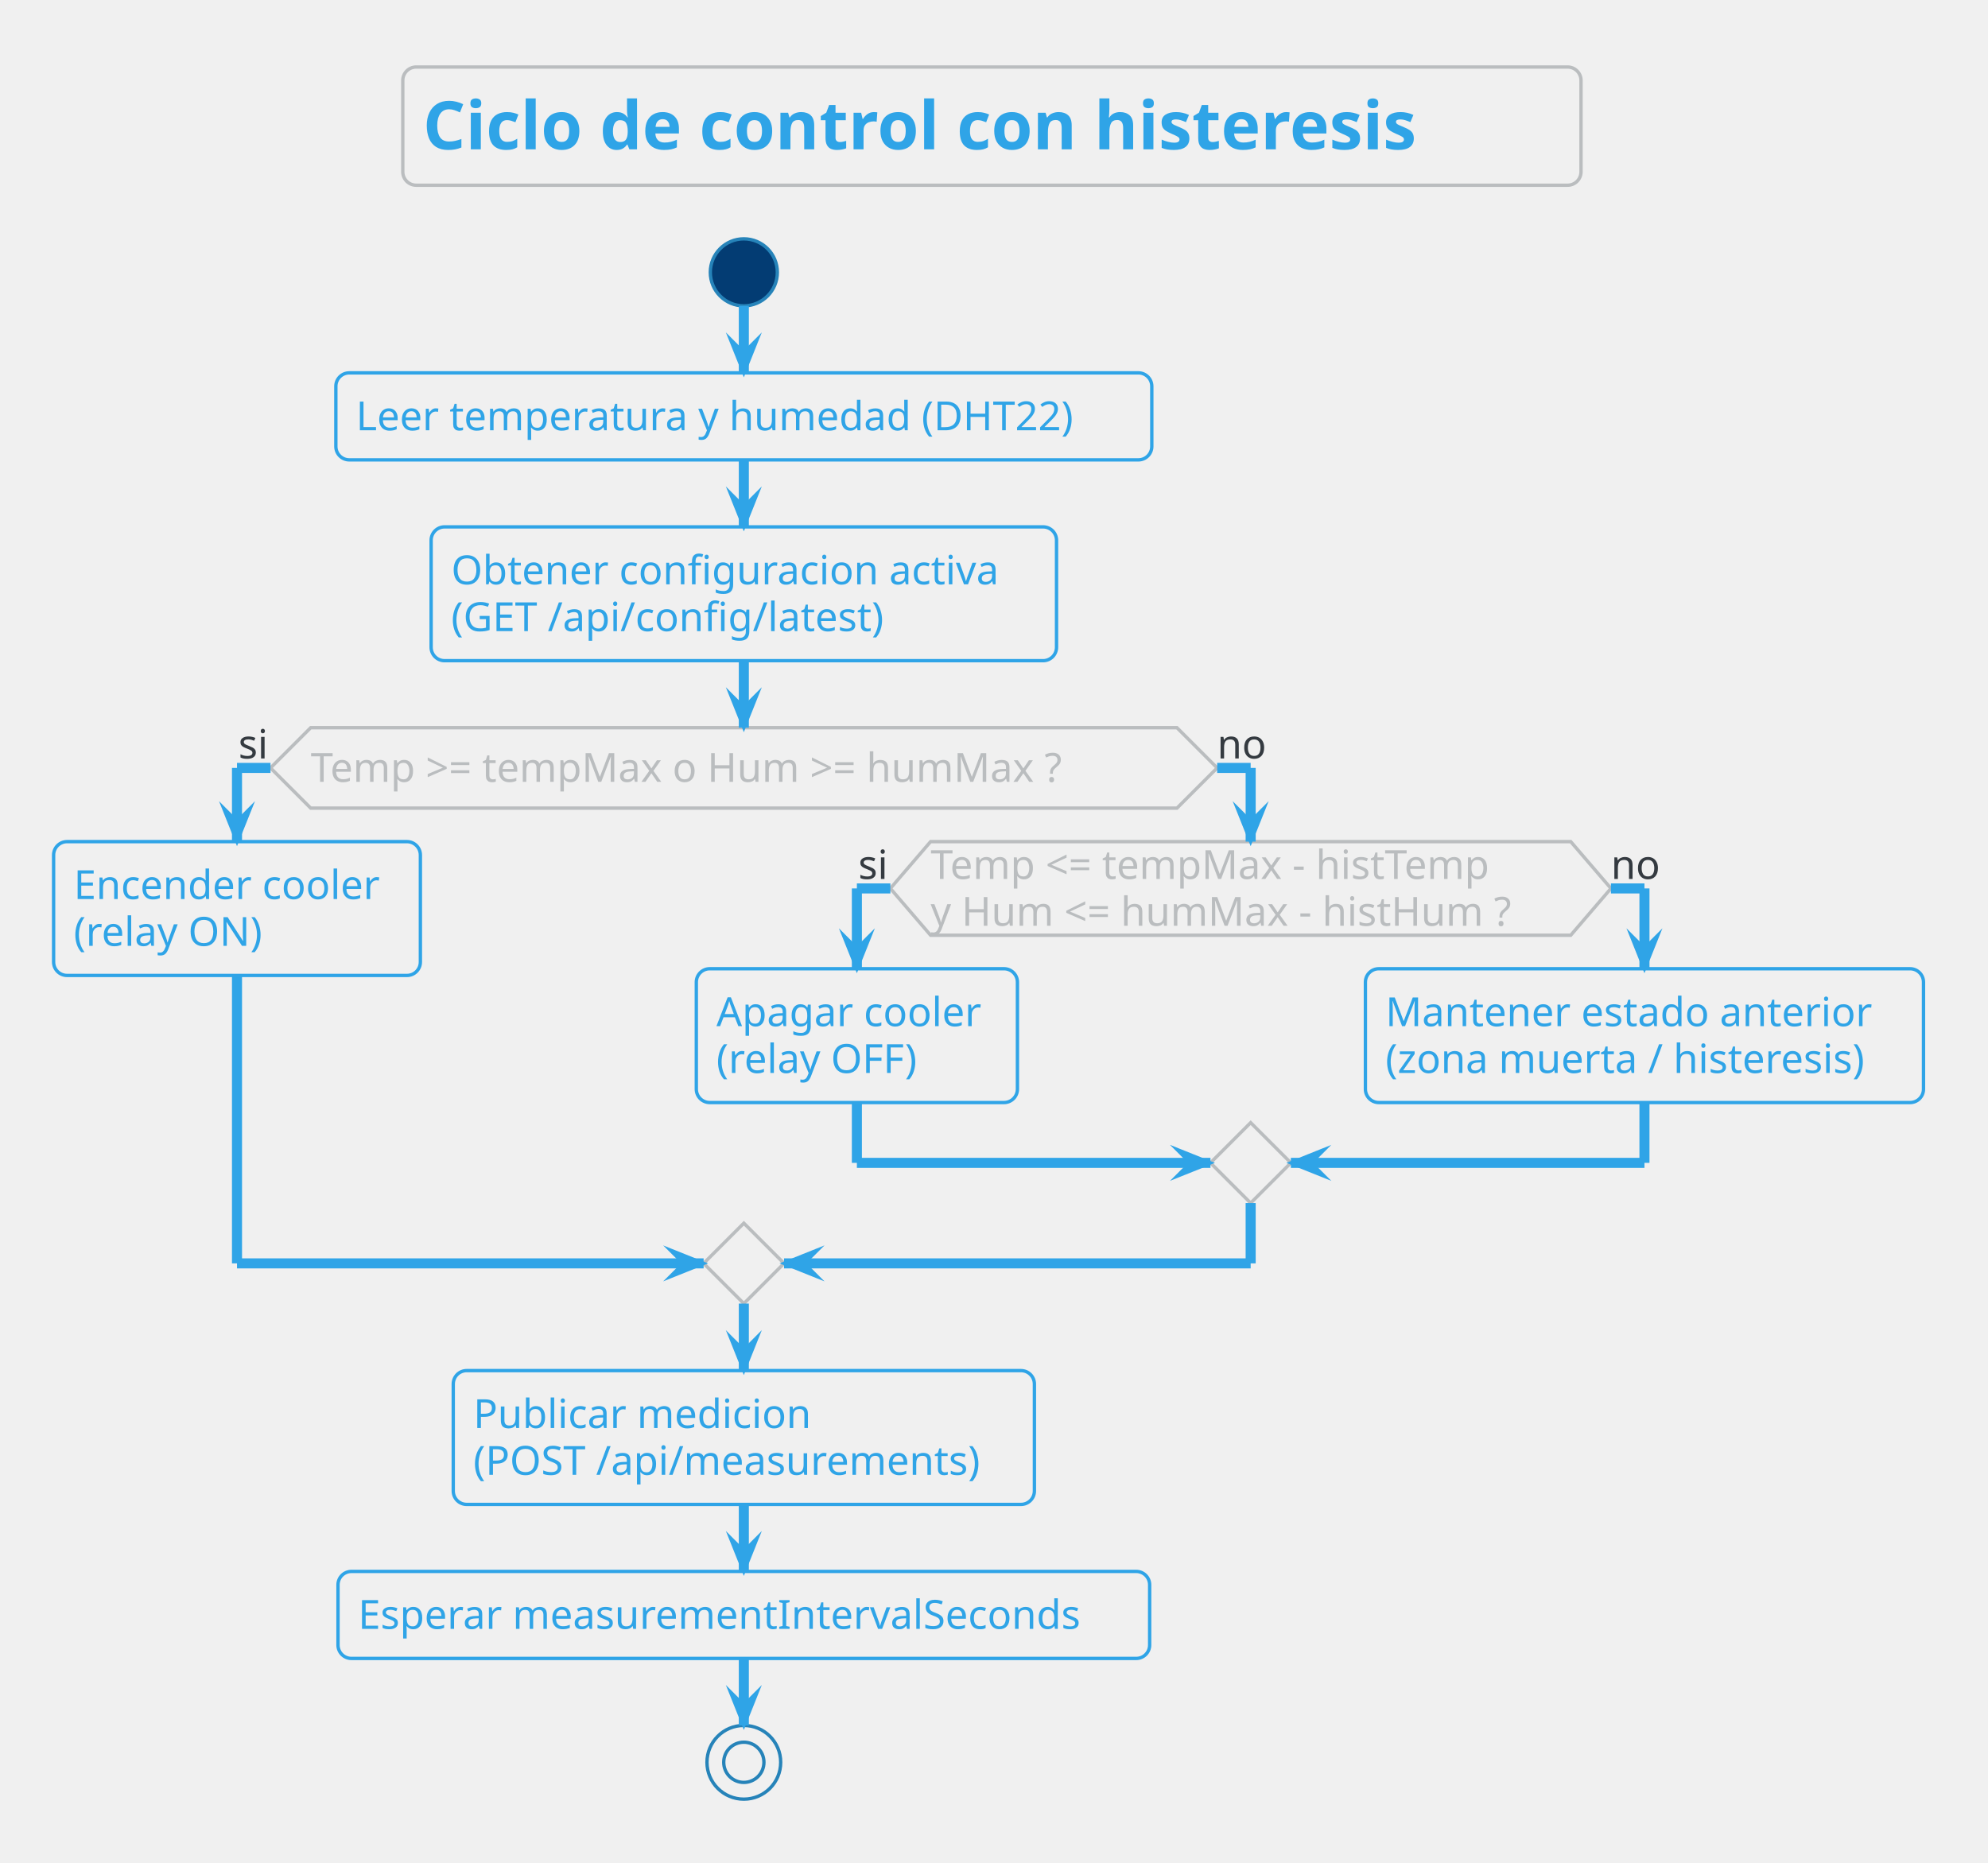
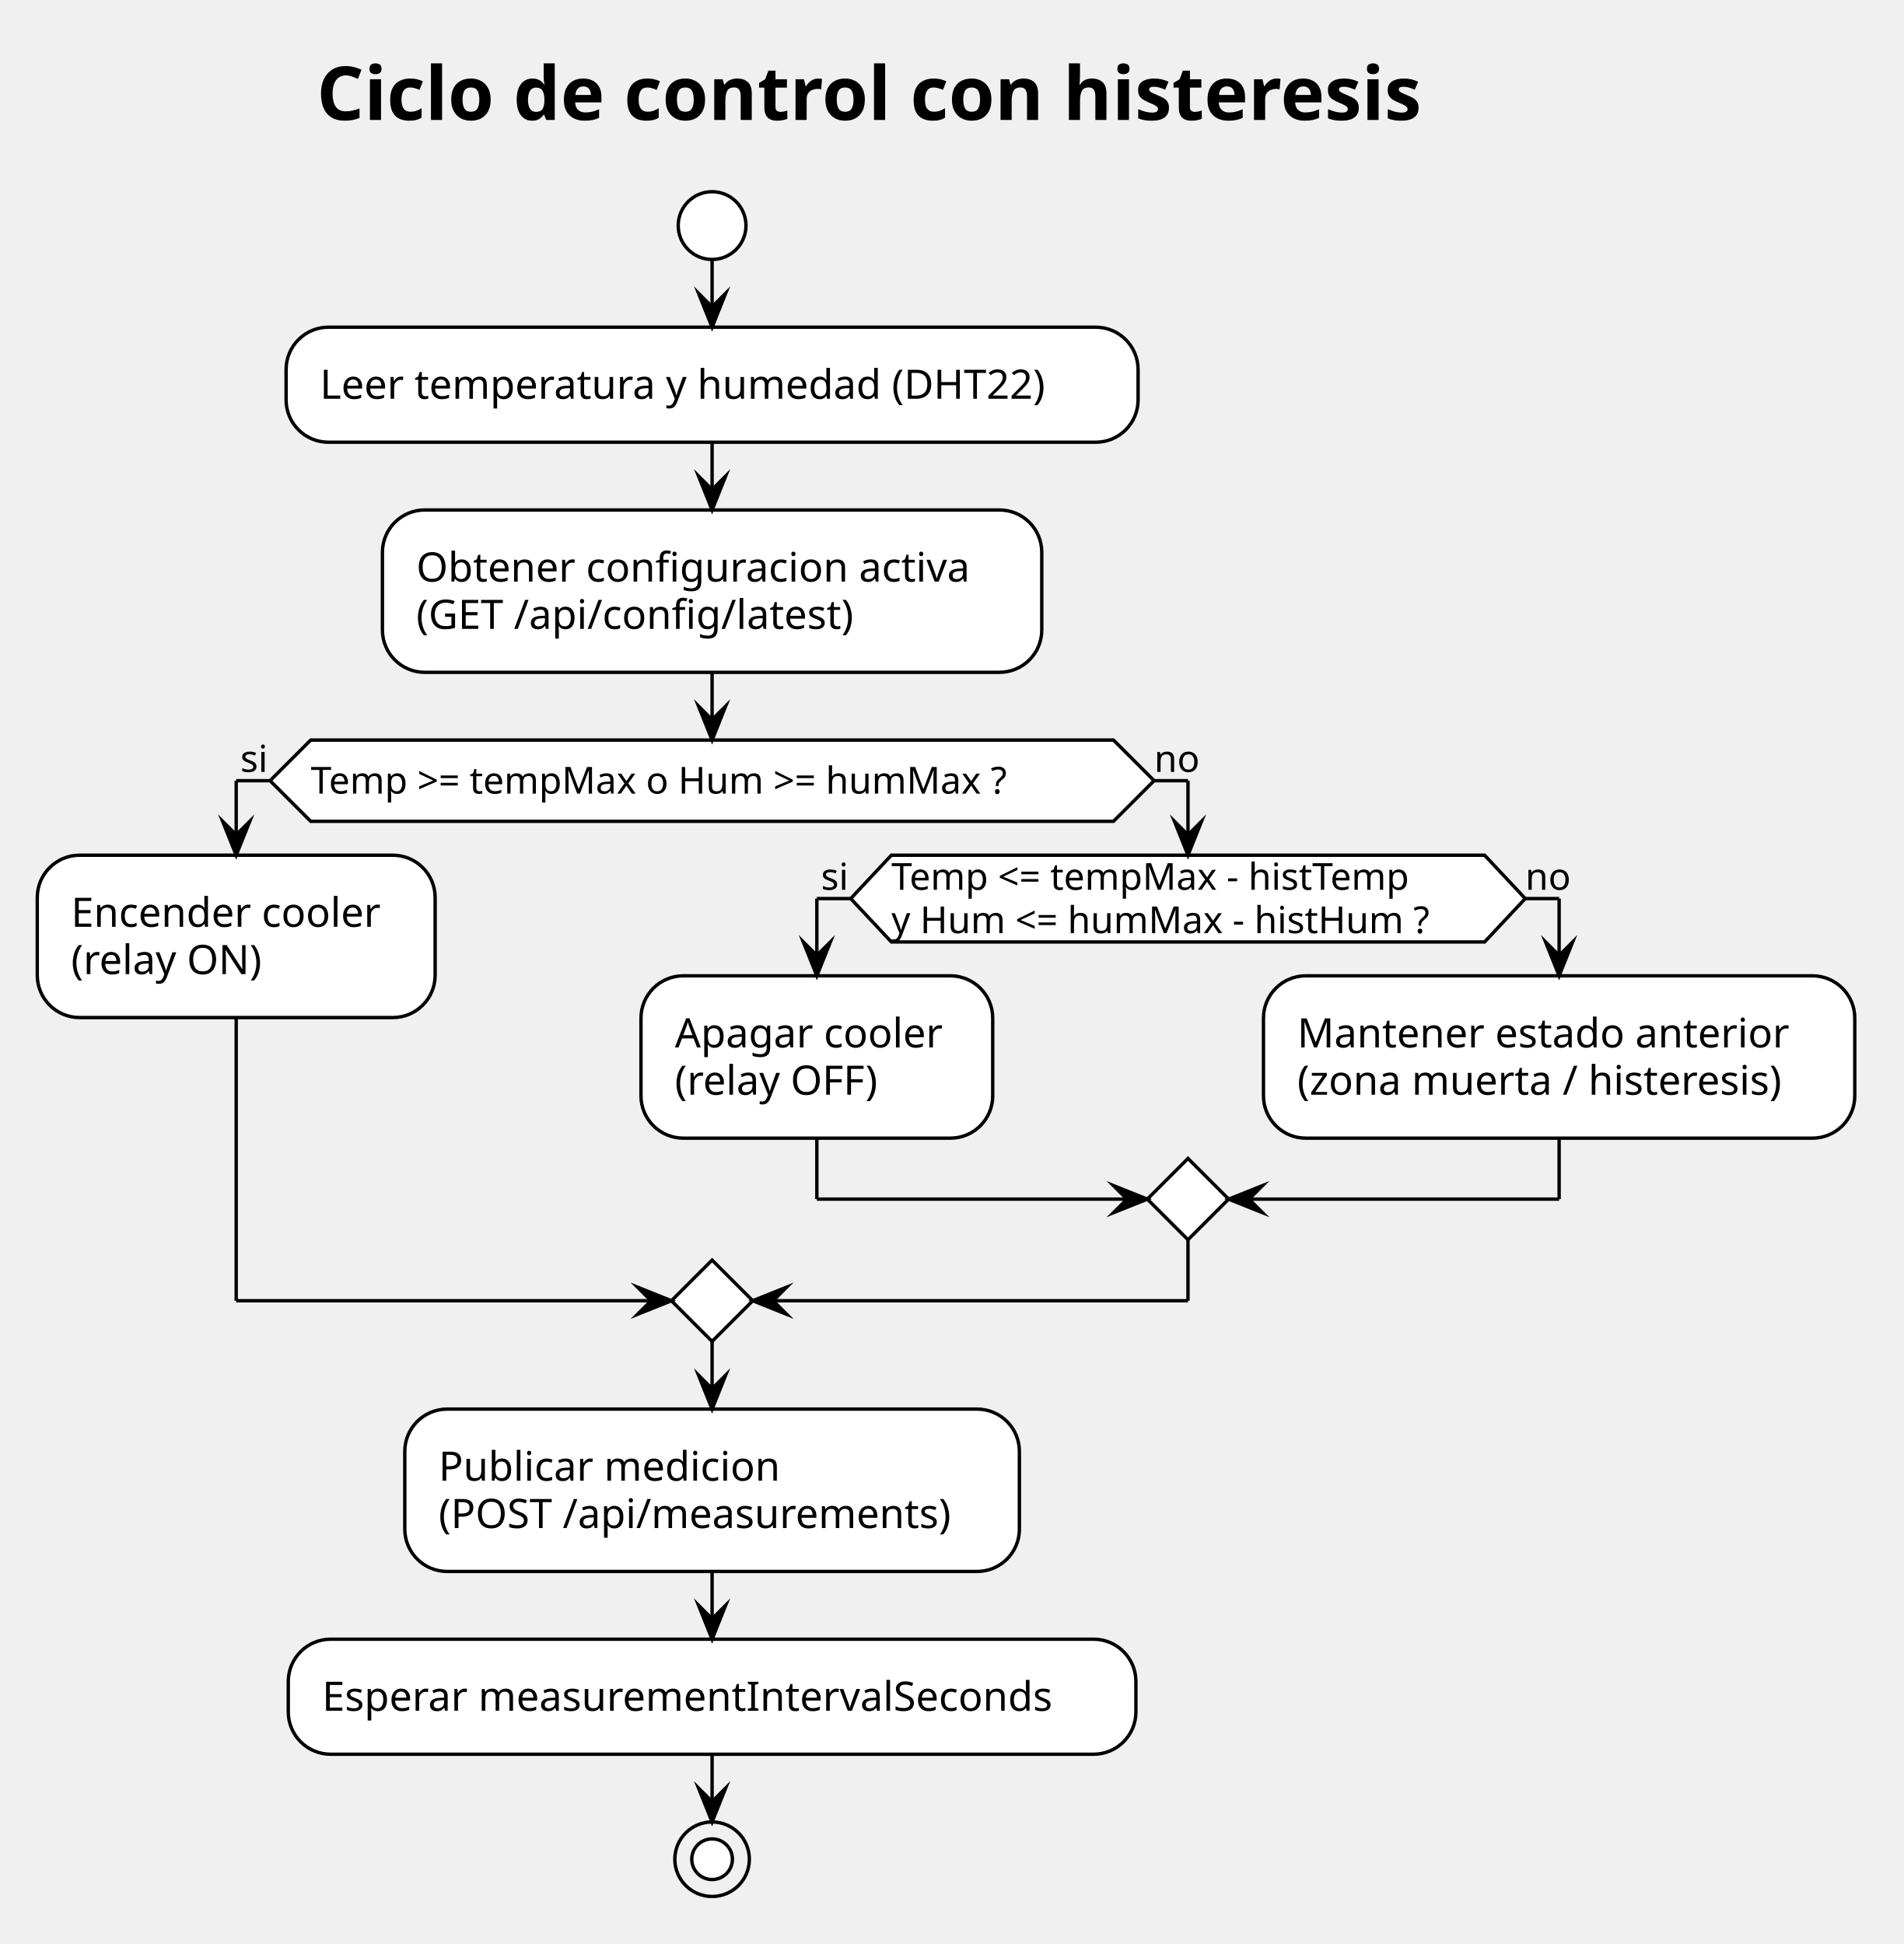
- <svg xmlns="http://www.w3.org/2000/svg" version="1.1" data-diagram-type="ACTIVITY" style="width:618px;height:579px;background:#FFFFFF;" width="618.75px" height="579.167px" viewBox="0 0 618 579" zoomAndPan="magnify" preserveAspectRatio="none" contentStyleType="text/css">
+ <svg xmlns="http://www.w3.org/2000/svg" version="1.1" data-diagram-type="ACTIVITY" style="width:562px;height:574px;background:#FFFFFF;" width="562px" height="574px" viewBox="0 0 562 574" zoomAndPan="magnify" preserveAspectRatio="none" contentStyleType="text/css">
  <defs />
  <g>
    <g class="title" data-source-line="5">
-       <rect x="125.215" y="20.833" width="366.27" height="36.751" fill="none" style="stroke:#BABDBF;stroke-width:1.042;" rx="4.167" ry="4.167" />
-       <text x="131.465" y="46.421" fill="#2FA4E7" font-size="20.833" lengthAdjust="spacing" textLength="353.77" font-weight="700" font-family="'Verdana'">Ciclo de control con histeresis</text>
+       <text x="93.474" y="35.421" fill="#000000" font-size="22" lengthAdjust="spacing" textLength="373.581" font-weight="700" font-family="Verdana">Ciclo de control con histeresis</text>
    </g>
-     <ellipse cx="231.231" cy="84.668" rx="10.417" ry="10.417" fill="#033C73" style="stroke:#2683B9;stroke-width:1.042;" />
-     <rect x="104.406" y="115.918" width="253.65" height="27.051" fill="none" style="stroke:#2FA4E7;stroke-width:1.042;" rx="4.167" ry="4.167" />
-     <text x="110.656" y="133.771" fill="#2FA4E7" font-size="12.5" lengthAdjust="spacing" textLength="241.15" font-family="'Verdana'">Leer temperatura y humedad (DHT22)</text>
-     <rect x="134.023" y="163.802" width="194.415" height="41.602" fill="none" style="stroke:#2FA4E7;stroke-width:1.042;" rx="4.167" ry="4.167" />
-     <text x="140.273" y="181.655" fill="#2FA4E7" font-size="12.5" lengthAdjust="spacing" textLength="181.915" font-family="'Verdana'">Obtener configuracion activa</text>
-     <text x="140.273" y="196.206" fill="#2FA4E7" font-size="12.5" lengthAdjust="spacing" textLength="144.037" font-family="'Verdana'">(GET /api/config/latest)</text>
-     <polygon points="96.59,226.237,365.871,226.237,378.371,238.737,365.871,251.237,96.59,251.237,84.09,238.737,96.59,226.237" fill="none" style="stroke:#BABDBF;stroke-width:1.042;stroke-linejoin:miter;stroke-miterlimit:10;" />
-     <text x="96.59" y="243.064" fill="#BABDBF" font-size="12.5" lengthAdjust="spacing" textLength="269.281" font-family="'Verdana'">Temp &gt;= tempMax  o  Hum &gt;= humMax ?</text>
-     <text x="74.105" y="235.789" fill="#343A40" font-size="12.5" lengthAdjust="spacing" textLength="9.985" font-family="'Verdana'">si</text>
-     <text x="378.371" y="235.789" fill="#343A40" font-size="12.5" lengthAdjust="spacing" textLength="15.57" font-family="'Verdana'">no</text>
-     <rect x="16.667" y="261.654" width="114.014" height="41.602" fill="none" style="stroke:#2FA4E7;stroke-width:1.042;" rx="4.167" ry="4.167" />
-     <text x="22.917" y="279.506" fill="#2FA4E7" font-size="12.5" lengthAdjust="spacing" textLength="101.514" font-family="'Verdana'">Encender cooler</text>
-     <text x="22.917" y="294.057" fill="#2FA4E7" font-size="12.5" lengthAdjust="spacing" textLength="64.276" font-family="'Verdana'">(relay ON)</text>
-     <polygon points="289.288,261.654,488.287,261.654,500.787,276.204,488.287,290.755,289.288,290.755,276.788,276.204,289.288,261.654" fill="none" style="stroke:#BABDBF;stroke-width:1.042;stroke-linejoin:miter;stroke-miterlimit:10;" />
-     <text x="289.288" y="273.256" fill="#BABDBF" font-size="12.5" lengthAdjust="spacing" textLength="193.579" font-family="'Verdana'">Temp &lt;= tempMax - histTemp</text>
-     <text x="289.288" y="287.807" fill="#BABDBF" font-size="12.5" lengthAdjust="spacing" textLength="198.999" font-family="'Verdana'">y Hum &lt;= humMax - histHum ?</text>
-     <text x="266.803" y="273.256" fill="#343A40" font-size="12.5" lengthAdjust="spacing" textLength="9.985" font-family="'Verdana'">si</text>
-     <text x="500.787" y="273.256" fill="#343A40" font-size="12.5" lengthAdjust="spacing" textLength="15.57" font-family="'Verdana'">no</text>
-     <rect x="216.46" y="301.172" width="99.823" height="41.602" fill="none" style="stroke:#2FA4E7;stroke-width:1.042;" rx="4.167" ry="4.167" />
-     <text x="222.71" y="319.025" fill="#2FA4E7" font-size="12.5" lengthAdjust="spacing" textLength="87.323" font-family="'Verdana'">Apagar cooler</text>
-     <text x="222.71" y="333.575" fill="#2FA4E7" font-size="12.5" lengthAdjust="spacing" textLength="69.305" font-family="'Verdana'">(relay OFF)</text>
-     <rect x="424.458" y="301.172" width="173.492" height="41.602" fill="none" style="stroke:#2FA4E7;stroke-width:1.042;" rx="4.167" ry="4.167" />
-     <text x="430.708" y="319.025" fill="#2FA4E7" font-size="12.5" lengthAdjust="spacing" textLength="159.576" font-family="'Verdana'">Mantener estado anterior</text>
-     <text x="430.708" y="333.575" fill="#2FA4E7" font-size="12.5" lengthAdjust="spacing" textLength="160.992" font-family="'Verdana'">(zona muerta / histeresis)</text>
-     <polygon points="388.788,349.023,401.288,361.523,388.788,374.023,376.288,361.523,388.788,349.023" fill="none" style="stroke:#BABDBF;stroke-width:1.042;stroke-linejoin:miter;stroke-miterlimit:10;" />
-     <polygon points="231.231,380.273,243.731,392.773,231.231,405.273,218.731,392.773,231.231,380.273" fill="none" style="stroke:#BABDBF;stroke-width:1.042;stroke-linejoin:miter;stroke-miterlimit:10;" />
-     <rect x="140.902" y="426.107" width="180.658" height="41.602" fill="none" style="stroke:#2FA4E7;stroke-width:1.042;" rx="4.167" ry="4.167" />
-     <text x="147.152" y="443.96" fill="#2FA4E7" font-size="12.5" lengthAdjust="spacing" textLength="111.175" font-family="'Verdana'">Publicar medicion</text>
-     <text x="147.152" y="458.51" fill="#2FA4E7" font-size="12.5" lengthAdjust="spacing" textLength="168.158" font-family="'Verdana'">(POST /api/measurements)</text>
-     <rect x="105.074" y="488.542" width="252.313" height="27.051" fill="none" style="stroke:#2FA4E7;stroke-width:1.042;" rx="4.167" ry="4.167" />
-     <text x="111.324" y="506.394" fill="#2FA4E7" font-size="12.5" lengthAdjust="spacing" textLength="239.813" font-family="'Verdana'">Esperar measurementIntervalSeconds</text>
-     <ellipse cx="231.231" cy="547.884" rx="11.458" ry="11.458" fill="none" style="stroke:#2683B9;stroke-width:1.042;" />
-     <ellipse cx="231.231" cy="547.884" rx="6.25" ry="6.25" fill="none" style="stroke:#2683B9;stroke-width:1.042;" />
-     <line x1="231.231" y1="95.085" x2="231.231" y2="115.918" style="stroke:#2FA4E7;stroke-width:3.125;" />
-     <polygon points="227.064,105.501,231.231,115.918,235.397,105.501,231.231,109.668" fill="#2FA4E7" style="stroke:#2FA4E7;stroke-width:1.042;stroke-linejoin:miter;stroke-miterlimit:10;" />
-     <line x1="231.231" y1="142.969" x2="231.231" y2="163.802" style="stroke:#2FA4E7;stroke-width:3.125;" />
-     <polygon points="227.064,153.385,231.231,163.802,235.397,153.385,231.231,157.552" fill="#2FA4E7" style="stroke:#2FA4E7;stroke-width:1.042;stroke-linejoin:miter;stroke-miterlimit:10;" />
-     <line x1="276.788" y1="276.204" x2="266.372" y2="276.204" style="stroke:#2FA4E7;stroke-width:3.125;" />
-     <line x1="266.372" y1="276.204" x2="266.372" y2="301.172" style="stroke:#2FA4E7;stroke-width:3.125;" />
-     <polygon points="262.205,290.755,266.372,301.172,270.538,290.755,266.372,294.922" fill="#2FA4E7" style="stroke:#2FA4E7;stroke-width:1.042;stroke-linejoin:miter;stroke-miterlimit:10;" />
-     <line x1="500.787" y1="276.204" x2="511.204" y2="276.204" style="stroke:#2FA4E7;stroke-width:3.125;" />
-     <line x1="511.204" y1="276.204" x2="511.204" y2="301.172" style="stroke:#2FA4E7;stroke-width:3.125;" />
-     <polygon points="507.037,290.755,511.204,301.172,515.371,290.755,511.204,294.922" fill="#2FA4E7" style="stroke:#2FA4E7;stroke-width:1.042;stroke-linejoin:miter;stroke-miterlimit:10;" />
-     <line x1="266.372" y1="342.773" x2="266.372" y2="361.523" style="stroke:#2FA4E7;stroke-width:3.125;" />
-     <line x1="266.372" y1="361.523" x2="376.288" y2="361.523" style="stroke:#2FA4E7;stroke-width:3.125;" />
-     <polygon points="365.871,357.357,376.288,361.523,365.871,365.69,370.038,361.523" fill="#2FA4E7" style="stroke:#2FA4E7;stroke-width:1.042;stroke-linejoin:miter;stroke-miterlimit:10;" />
-     <line x1="511.204" y1="342.773" x2="511.204" y2="361.523" style="stroke:#2FA4E7;stroke-width:3.125;" />
-     <line x1="511.204" y1="361.523" x2="401.288" y2="361.523" style="stroke:#2FA4E7;stroke-width:3.125;" />
-     <polygon points="411.704,357.357,401.288,361.523,411.704,365.69,407.538,361.523" fill="#2FA4E7" style="stroke:#2FA4E7;stroke-width:1.042;stroke-linejoin:miter;stroke-miterlimit:10;" />
-     <line x1="84.09" y1="238.737" x2="73.674" y2="238.737" style="stroke:#2FA4E7;stroke-width:3.125;" />
-     <line x1="73.674" y1="238.737" x2="73.674" y2="261.654" style="stroke:#2FA4E7;stroke-width:3.125;" />
-     <polygon points="69.507,251.237,73.674,261.654,77.84,251.237,73.674,255.404" fill="#2FA4E7" style="stroke:#2FA4E7;stroke-width:1.042;stroke-linejoin:miter;stroke-miterlimit:10;" />
-     <line x1="378.371" y1="238.737" x2="388.788" y2="238.737" style="stroke:#2FA4E7;stroke-width:3.125;" />
-     <line x1="388.788" y1="238.737" x2="388.788" y2="261.654" style="stroke:#2FA4E7;stroke-width:3.125;" />
-     <polygon points="384.621,251.237,388.788,261.654,392.954,251.237,388.788,255.404" fill="#2FA4E7" style="stroke:#2FA4E7;stroke-width:1.042;stroke-linejoin:miter;stroke-miterlimit:10;" />
-     <line x1="73.674" y1="303.255" x2="73.674" y2="392.773" style="stroke:#2FA4E7;stroke-width:3.125;" />
-     <line x1="73.674" y1="392.773" x2="218.731" y2="392.773" style="stroke:#2FA4E7;stroke-width:3.125;" />
-     <polygon points="208.314,388.607,218.731,392.773,208.314,396.94,212.481,392.773" fill="#2FA4E7" style="stroke:#2FA4E7;stroke-width:1.042;stroke-linejoin:miter;stroke-miterlimit:10;" />
-     <line x1="388.788" y1="374.023" x2="388.788" y2="392.773" style="stroke:#2FA4E7;stroke-width:3.125;" />
-     <line x1="388.788" y1="392.773" x2="243.731" y2="392.773" style="stroke:#2FA4E7;stroke-width:3.125;" />
-     <polygon points="254.147,388.607,243.731,392.773,254.147,396.94,249.981,392.773" fill="#2FA4E7" style="stroke:#2FA4E7;stroke-width:1.042;stroke-linejoin:miter;stroke-miterlimit:10;" />
-     <line x1="231.231" y1="205.404" x2="231.231" y2="226.237" style="stroke:#2FA4E7;stroke-width:3.125;" />
-     <polygon points="227.064,215.82,231.231,226.237,235.397,215.82,231.231,219.987" fill="#2FA4E7" style="stroke:#2FA4E7;stroke-width:1.042;stroke-linejoin:miter;stroke-miterlimit:10;" />
-     <line x1="231.231" y1="405.273" x2="231.231" y2="426.107" style="stroke:#2FA4E7;stroke-width:3.125;" />
-     <polygon points="227.064,415.69,231.231,426.107,235.397,415.69,231.231,419.857" fill="#2FA4E7" style="stroke:#2FA4E7;stroke-width:1.042;stroke-linejoin:miter;stroke-miterlimit:10;" />
-     <line x1="231.231" y1="467.708" x2="231.231" y2="488.542" style="stroke:#2FA4E7;stroke-width:3.125;" />
-     <polygon points="227.064,478.125,231.231,488.542,235.397,478.125,231.231,482.292" fill="#2FA4E7" style="stroke:#2FA4E7;stroke-width:1.042;stroke-linejoin:miter;stroke-miterlimit:10;" />
-     <line x1="231.231" y1="515.592" x2="231.231" y2="536.426" style="stroke:#2FA4E7;stroke-width:3.125;" />
-     <polygon points="227.064,526.009,231.231,536.426,235.397,526.009,231.231,530.176" fill="#2FA4E7" style="stroke:#2FA4E7;stroke-width:1.042;stroke-linejoin:miter;stroke-miterlimit:10;" />
+     <ellipse cx="210.21" cy="66.609" rx="10" ry="10" fill="#FFFFFF" style="stroke:#000000;stroke-width:1;" />
+     <rect x="84.458" y="96.609" width="251.504" height="33.969" fill="#FFFFFF" style="stroke:#000000;stroke-width:1;" rx="12.5" ry="12.5" />
+     <text x="94.458" y="117.748" fill="#000000" font-size="12" lengthAdjust="spacing" textLength="231.504" font-family="Verdana">Leer temperatura y humedad (DHT22)</text>
+     <rect x="112.891" y="150.578" width="194.639" height="47.938" fill="#FFFFFF" style="stroke:#000000;stroke-width:1;" rx="12.5" ry="12.5" />
+     <text x="122.891" y="171.717" fill="#000000" font-size="12" lengthAdjust="spacing" textLength="174.639" font-family="Verdana">Obtener configuracion activa</text>
+     <text x="122.891" y="185.685" fill="#000000" font-size="12" lengthAdjust="spacing" textLength="138.275" font-family="Verdana">(GET /api/config/latest)</text>
+     <polygon points="91.727,218.516,328.694,218.516,340.694,230.516,328.694,242.516,91.727,242.516,79.727,230.516,91.727,218.516" fill="#FFFFFF" style="stroke:#000000;stroke-width:1;stroke-linejoin:miter;stroke-miterlimit:10;" />
+     <text x="91.727" y="234.324" fill="#000000" font-size="11" lengthAdjust="spacing" textLength="236.967" font-family="Verdana">Temp &gt;= tempMax  o  Hum &gt;= humMax ?</text>
+     <text x="70.939" y="227.921" fill="#000000" font-size="11" lengthAdjust="spacing" textLength="8.787" font-family="Verdana">si</text>
+     <text x="340.694" y="227.921" fill="#000000" font-size="11" lengthAdjust="spacing" textLength="13.702" font-family="Verdana">no</text>
+     <rect x="11" y="252.516" width="117.453" height="47.938" fill="#FFFFFF" style="stroke:#000000;stroke-width:1;" rx="12.5" ry="12.5" />
+     <text x="21" y="273.654" fill="#000000" font-size="12" lengthAdjust="spacing" textLength="97.453" font-family="Verdana">Encender cooler</text>
+     <text x="21" y="287.623" fill="#000000" font-size="12" lengthAdjust="spacing" textLength="61.705" font-family="Verdana">(relay ON)</text>
+     <polygon points="263.134,252.516,438.253,252.516,450.253,265.32,438.253,278.125,263.134,278.125,251.134,265.32,263.134,252.516" fill="#FFFFFF" style="stroke:#000000;stroke-width:1;stroke-linejoin:miter;stroke-miterlimit:10;" />
+     <text x="263.134" y="262.726" fill="#000000" font-size="11" lengthAdjust="spacing" textLength="170.35" font-family="Verdana">Temp &lt;= tempMax - histTemp</text>
+     <text x="263.134" y="275.531" fill="#000000" font-size="11" lengthAdjust="spacing" textLength="175.119" font-family="Verdana">y Hum &lt;= humMax - histHum ?</text>
+     <text x="242.347" y="262.726" fill="#000000" font-size="11" lengthAdjust="spacing" textLength="8.787" font-family="Verdana">si</text>
+     <text x="450.253" y="262.726" fill="#000000" font-size="11" lengthAdjust="spacing" textLength="13.702" font-family="Verdana">no</text>
+     <rect x="189.219" y="288.125" width="103.83" height="47.938" fill="#FFFFFF" style="stroke:#000000;stroke-width:1;" rx="12.5" ry="12.5" />
+     <text x="199.219" y="309.264" fill="#000000" font-size="12" lengthAdjust="spacing" textLength="83.83" font-family="Verdana">Apagar cooler</text>
+     <text x="199.219" y="323.232" fill="#000000" font-size="12" lengthAdjust="spacing" textLength="66.533" font-family="Verdana">(relay OFF)</text>
+     <rect x="372.977" y="288.125" width="174.553" height="47.938" fill="#FFFFFF" style="stroke:#000000;stroke-width:1;" rx="12.5" ry="12.5" />
+     <text x="382.977" y="309.264" fill="#000000" font-size="12" lengthAdjust="spacing" textLength="153.193" font-family="Verdana">Mantener estado anterior</text>
+     <text x="382.977" y="323.232" fill="#000000" font-size="12" lengthAdjust="spacing" textLength="154.553" font-family="Verdana">(zona muerta / histeresis)</text>
+     <polygon points="350.694,342.062,362.694,354.062,350.694,366.062,338.694,354.062,350.694,342.062" fill="#FFFFFF" style="stroke:#000000;stroke-width:1;stroke-linejoin:miter;stroke-miterlimit:10;" />
+     <polygon points="210.21,372.062,222.21,384.062,210.21,396.062,198.21,384.062,210.21,372.062" fill="#FFFFFF" style="stroke:#000000;stroke-width:1;stroke-linejoin:miter;stroke-miterlimit:10;" />
+     <rect x="119.494" y="416.062" width="181.432" height="47.938" fill="#FFFFFF" style="stroke:#000000;stroke-width:1;" rx="12.5" ry="12.5" />
+     <text x="129.494" y="437.201" fill="#000000" font-size="12" lengthAdjust="spacing" textLength="106.728" font-family="Verdana">Publicar medicion</text>
+     <text x="129.494" y="451.17" fill="#000000" font-size="12" lengthAdjust="spacing" textLength="161.432" font-family="Verdana">(POST /api/measurements)</text>
+     <rect x="85.1" y="484" width="250.221" height="33.969" fill="#FFFFFF" style="stroke:#000000;stroke-width:1;" rx="12.5" ry="12.5" />
+     <text x="95.1" y="505.139" fill="#000000" font-size="12" lengthAdjust="spacing" textLength="230.221" font-family="Verdana">Esperar measurementIntervalSeconds</text>
+     <ellipse cx="210.21" cy="548.969" rx="11" ry="11" fill="none" style="stroke:#000000;stroke-width:1;" />
+     <ellipse cx="210.21" cy="548.969" rx="6" ry="6" fill="#FFFFFF" style="stroke:#000000;stroke-width:1;" />
+     <line x1="210.21" y1="76.609" x2="210.21" y2="96.609" style="stroke:#000000;stroke-width:1;" />
+     <polygon points="206.21,86.609,210.21,96.609,214.21,86.609,210.21,90.609" fill="#000000" style="stroke:#000000;stroke-width:1;stroke-linejoin:miter;stroke-miterlimit:10;" />
+     <line x1="210.21" y1="130.578" x2="210.21" y2="150.578" style="stroke:#000000;stroke-width:1;" />
+     <polygon points="206.21,140.578,210.21,150.578,214.21,140.578,210.21,144.578" fill="#000000" style="stroke:#000000;stroke-width:1;stroke-linejoin:miter;stroke-miterlimit:10;" />
+     <line x1="251.134" y1="265.32" x2="241.134" y2="265.32" style="stroke:#000000;stroke-width:1;" />
+     <line x1="241.134" y1="265.32" x2="241.134" y2="288.125" style="stroke:#000000;stroke-width:1;" />
+     <polygon points="237.134,278.125,241.134,288.125,245.134,278.125,241.134,282.125" fill="#000000" style="stroke:#000000;stroke-width:1;stroke-linejoin:miter;stroke-miterlimit:10;" />
+     <line x1="450.253" y1="265.32" x2="460.253" y2="265.32" style="stroke:#000000;stroke-width:1;" />
+     <line x1="460.253" y1="265.32" x2="460.253" y2="288.125" style="stroke:#000000;stroke-width:1;" />
+     <polygon points="456.253,278.125,460.253,288.125,464.253,278.125,460.253,282.125" fill="#000000" style="stroke:#000000;stroke-width:1;stroke-linejoin:miter;stroke-miterlimit:10;" />
+     <line x1="241.134" y1="336.062" x2="241.134" y2="354.062" style="stroke:#000000;stroke-width:1;" />
+     <line x1="241.134" y1="354.062" x2="338.694" y2="354.062" style="stroke:#000000;stroke-width:1;" />
+     <polygon points="328.694,350.062,338.694,354.062,328.694,358.062,332.694,354.062" fill="#000000" style="stroke:#000000;stroke-width:1;stroke-linejoin:miter;stroke-miterlimit:10;" />
+     <line x1="460.253" y1="336.062" x2="460.253" y2="354.062" style="stroke:#000000;stroke-width:1;" />
+     <line x1="460.253" y1="354.062" x2="362.694" y2="354.062" style="stroke:#000000;stroke-width:1;" />
+     <polygon points="372.694,350.062,362.694,354.062,372.694,358.062,368.694,354.062" fill="#000000" style="stroke:#000000;stroke-width:1;stroke-linejoin:miter;stroke-miterlimit:10;" />
+     <line x1="79.727" y1="230.516" x2="69.727" y2="230.516" style="stroke:#000000;stroke-width:1;" />
+     <line x1="69.727" y1="230.516" x2="69.727" y2="252.516" style="stroke:#000000;stroke-width:1;" />
+     <polygon points="65.727,242.516,69.727,252.516,73.727,242.516,69.727,246.516" fill="#000000" style="stroke:#000000;stroke-width:1;stroke-linejoin:miter;stroke-miterlimit:10;" />
+     <line x1="340.694" y1="230.516" x2="350.694" y2="230.516" style="stroke:#000000;stroke-width:1;" />
+     <line x1="350.694" y1="230.516" x2="350.694" y2="252.516" style="stroke:#000000;stroke-width:1;" />
+     <polygon points="346.694,242.516,350.694,252.516,354.694,242.516,350.694,246.516" fill="#000000" style="stroke:#000000;stroke-width:1;stroke-linejoin:miter;stroke-miterlimit:10;" />
+     <line x1="69.727" y1="300.453" x2="69.727" y2="384.062" style="stroke:#000000;stroke-width:1;" />
+     <line x1="69.727" y1="384.062" x2="198.21" y2="384.062" style="stroke:#000000;stroke-width:1;" />
+     <polygon points="188.21,380.062,198.21,384.062,188.21,388.062,192.21,384.062" fill="#000000" style="stroke:#000000;stroke-width:1;stroke-linejoin:miter;stroke-miterlimit:10;" />
+     <line x1="350.694" y1="366.062" x2="350.694" y2="384.062" style="stroke:#000000;stroke-width:1;" />
+     <line x1="350.694" y1="384.062" x2="222.21" y2="384.062" style="stroke:#000000;stroke-width:1;" />
+     <polygon points="232.21,380.062,222.21,384.062,232.21,388.062,228.21,384.062" fill="#000000" style="stroke:#000000;stroke-width:1;stroke-linejoin:miter;stroke-miterlimit:10;" />
+     <line x1="210.21" y1="198.516" x2="210.21" y2="218.516" style="stroke:#000000;stroke-width:1;" />
+     <polygon points="206.21,208.516,210.21,218.516,214.21,208.516,210.21,212.516" fill="#000000" style="stroke:#000000;stroke-width:1;stroke-linejoin:miter;stroke-miterlimit:10;" />
+     <line x1="210.21" y1="396.062" x2="210.21" y2="416.062" style="stroke:#000000;stroke-width:1;" />
+     <polygon points="206.21,406.062,210.21,416.062,214.21,406.062,210.21,410.062" fill="#000000" style="stroke:#000000;stroke-width:1;stroke-linejoin:miter;stroke-miterlimit:10;" />
+     <line x1="210.21" y1="464" x2="210.21" y2="484" style="stroke:#000000;stroke-width:1;" />
+     <polygon points="206.21,474,210.21,484,214.21,474,210.21,478" fill="#000000" style="stroke:#000000;stroke-width:1;stroke-linejoin:miter;stroke-miterlimit:10;" />
+     <line x1="210.21" y1="517.969" x2="210.21" y2="537.969" style="stroke:#000000;stroke-width:1;" />
+     <polygon points="206.21,527.969,210.21,537.969,214.21,527.969,210.21,531.969" fill="#000000" style="stroke:#000000;stroke-width:1;stroke-linejoin:miter;stroke-miterlimit:10;" />
  </g>
</svg>
